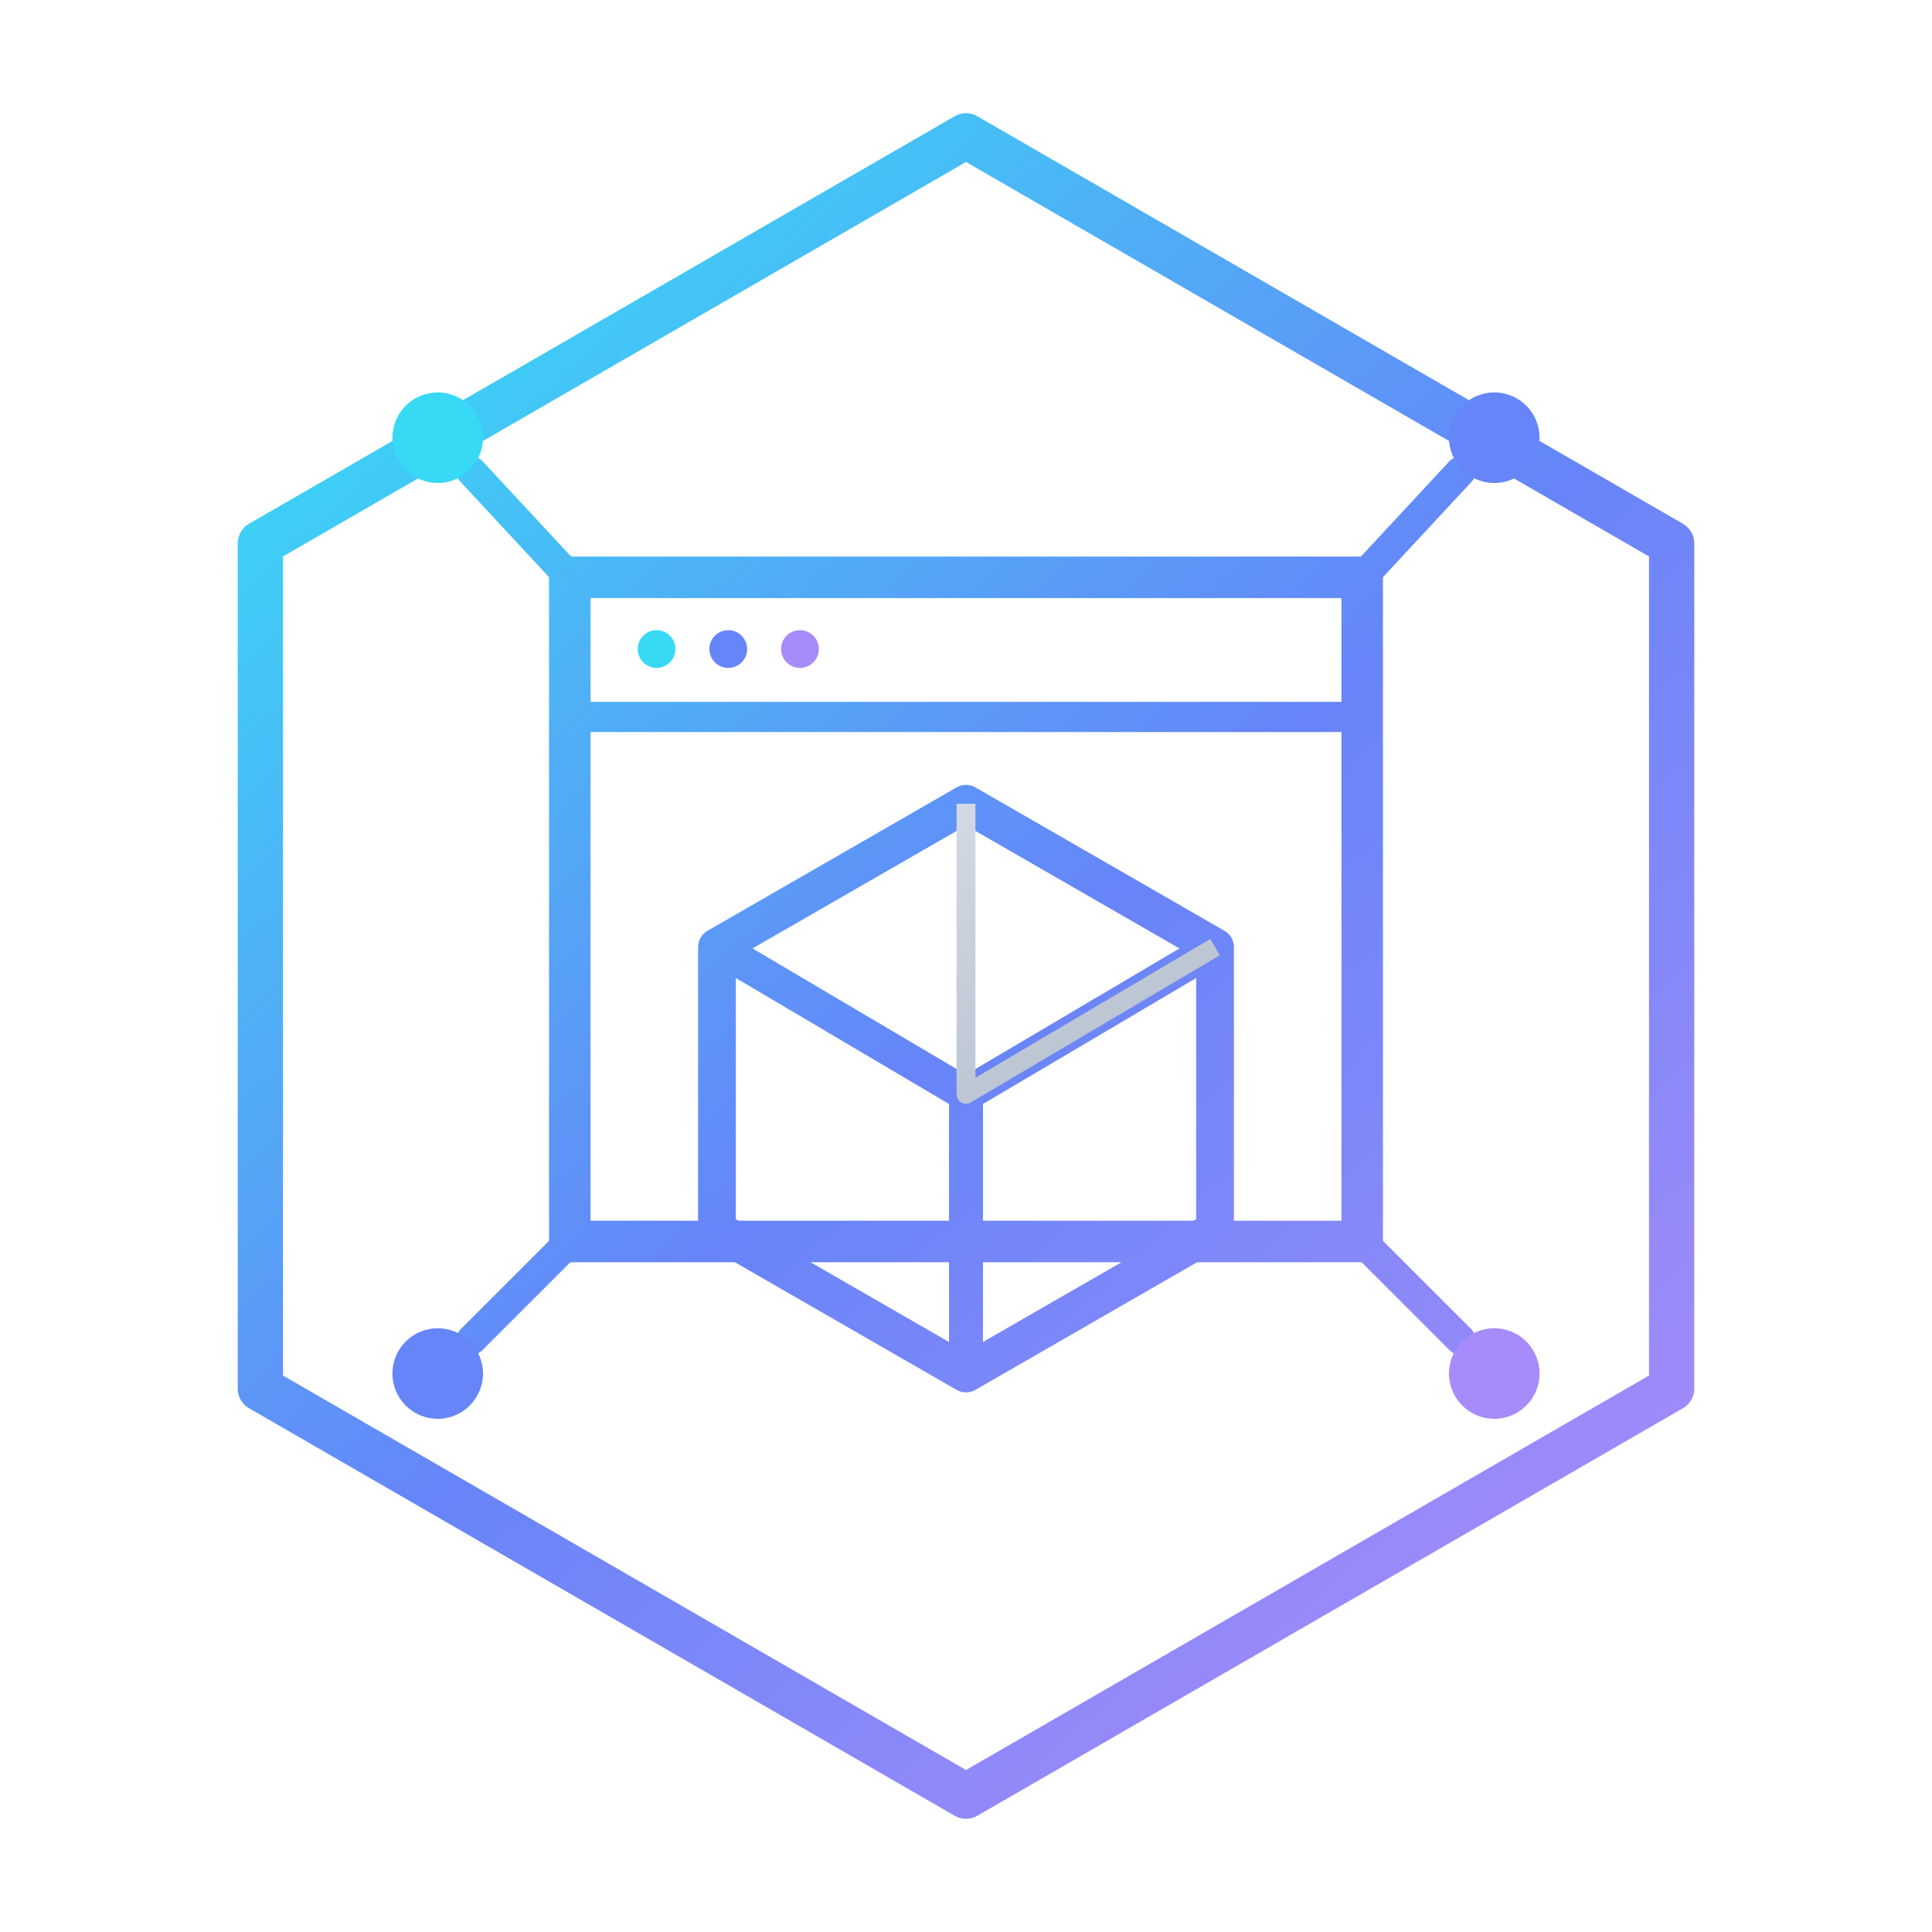
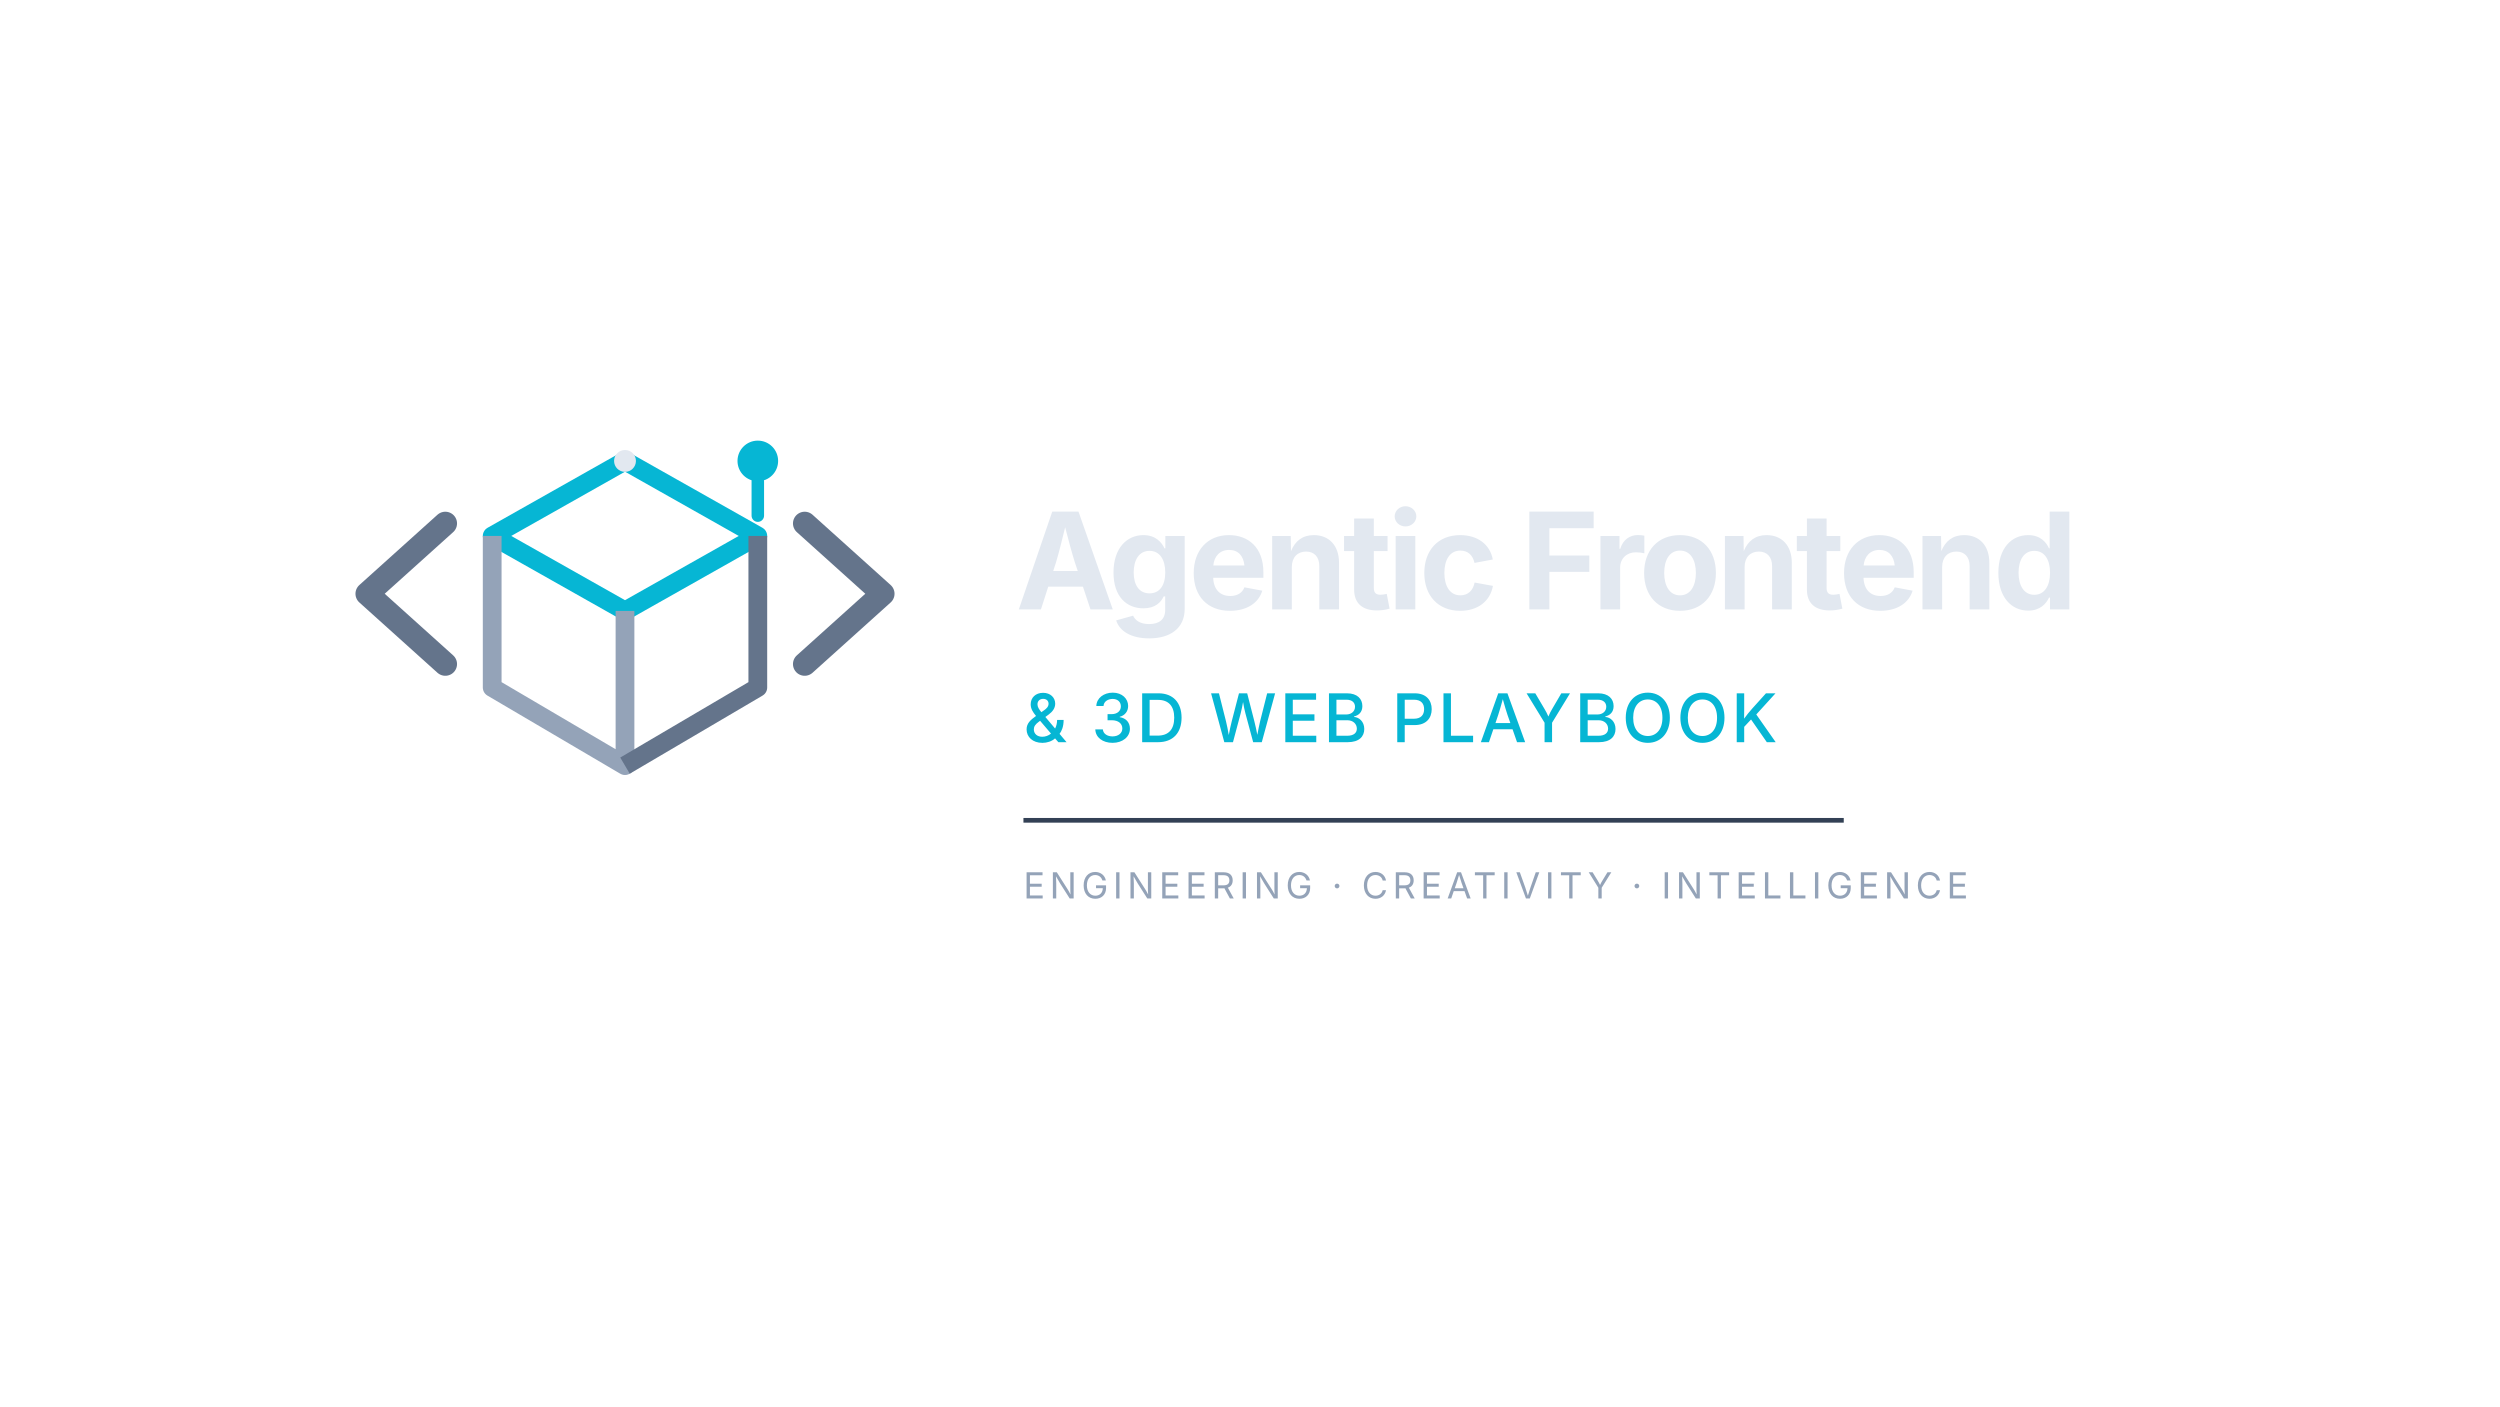
- <svg xmlns="http://www.w3.org/2000/svg" viewBox="0 0 512 512" width="512" height="512" fill="none">
-   <defs>
-     <linearGradient id="gradient" x1="92" y1="75" x2="420" y2="438" gradientUnits="userSpaceOnUse">
-       <stop stop-color="#38D9F5" />
-       <stop offset="0.52" stop-color="#6685F8" />
-       <stop offset="1" stop-color="#A78BFA" />
-     </linearGradient>
-     <linearGradient id="face" x1="180" y1="120" x2="340" y2="390" gradientUnits="userSpaceOnUse">
-       <stop stop-color="#F8FAFC" />
-       <stop offset="1" stop-color="#94A3B8" />
-     </linearGradient>
-   </defs>
-   <path d="M256 36 443 144V368L256 476 69 368V144L256 36Z" stroke="url(#gradient)" stroke-width="12" stroke-linejoin="round" />
-   <path d="M151 153H361V329H151V153Z" stroke="url(#gradient)" stroke-width="11" stroke-linejoin="round" />
-   <path d="M151 190H361" stroke="url(#gradient)" stroke-width="8" />
-   <circle cx="174" cy="172" r="5" fill="#38D9F5" />
-   <circle cx="193" cy="172" r="5" fill="#6685F8" />
-   <circle cx="212" cy="172" r="5" fill="#A78BFA" />
-   <path d="M256 213 322 251V326L256 364L190 326V251L256 213Z" stroke="url(#gradient)" stroke-width="10" stroke-linejoin="round" />
-   <path d="M190 251 256 290 322 251M256 290V364" stroke="url(#gradient)" stroke-width="9" stroke-linejoin="round" />
-   <path d="M256 213V290L322 251" stroke="url(#face)" stroke-width="5" stroke-linejoin="round" />
-   <path d="M125 125 151 153M387 125 361 153M125 355 151 329M387 355 361 329" stroke="url(#gradient)" stroke-width="8" stroke-linecap="round" />
-   <circle cx="116" cy="116" r="12" fill="#38D9F5" />
-   <circle cx="396" cy="116" r="12" fill="#6685F8" />
-   <circle cx="116" cy="364" r="12" fill="#6685F8" />
-   <circle cx="396" cy="364" r="12" fill="#A78BFA" />
+ <svg xmlns="http://www.w3.org/2000/svg" width="1600" height="900" viewBox="0 0 1600 900" fill="none">
+   <g transform="translate(180 270)">
+     <path d="M105 65 L55 110 L105 155" stroke="#64748B" stroke-width="15" stroke-linecap="round" stroke-linejoin="round" />
+     <path d="M335 65 L385 110 L335 155" stroke="#64748B" stroke-width="15" stroke-linecap="round" stroke-linejoin="round" />
+     <path d="M220 25 L305 73 L220 121 L135 73 Z" stroke="#06B6D4" stroke-width="12" stroke-linejoin="round" />
+     <path d="M135 73 V170 L220 220 V121" stroke="#94A3B8" stroke-width="12" stroke-linejoin="round" />
+     <path d="M305 73 V170 L220 220" stroke="#64748B" stroke-width="12" stroke-linejoin="round" />
+     <circle cx="305" cy="25" r="13" fill="#06B6D4" />
+     <path d="M305 38 V60" stroke="#06B6D4" stroke-width="8" stroke-linecap="round" />
+     <circle cx="220" cy="25" r="7" fill="#E2E8F0" />
+   </g>
+   <g font-family="Inter, Arial, Helvetica, sans-serif">
+     <text x="650" y="390" fill="#E2E8F0" font-size="86" font-weight="700" letter-spacing="-3">
+       Agentic Frontend
+     </text>
+     <text x="655" y="475" fill="#06B6D4" font-size="43" font-weight="500" letter-spacing="2">
+       &amp; 3D WEB PLAYBOOK
+     </text>
+     <path d="M655 525 H1180" stroke="#334155" stroke-width="3" />
+     <text x="655" y="575" fill="#94A3B8" font-size="23" font-weight="400" letter-spacing="3">
+       ENGINEERING · CREATIVITY · INTELLIGENCE
+     </text>
+   </g>
</svg>
